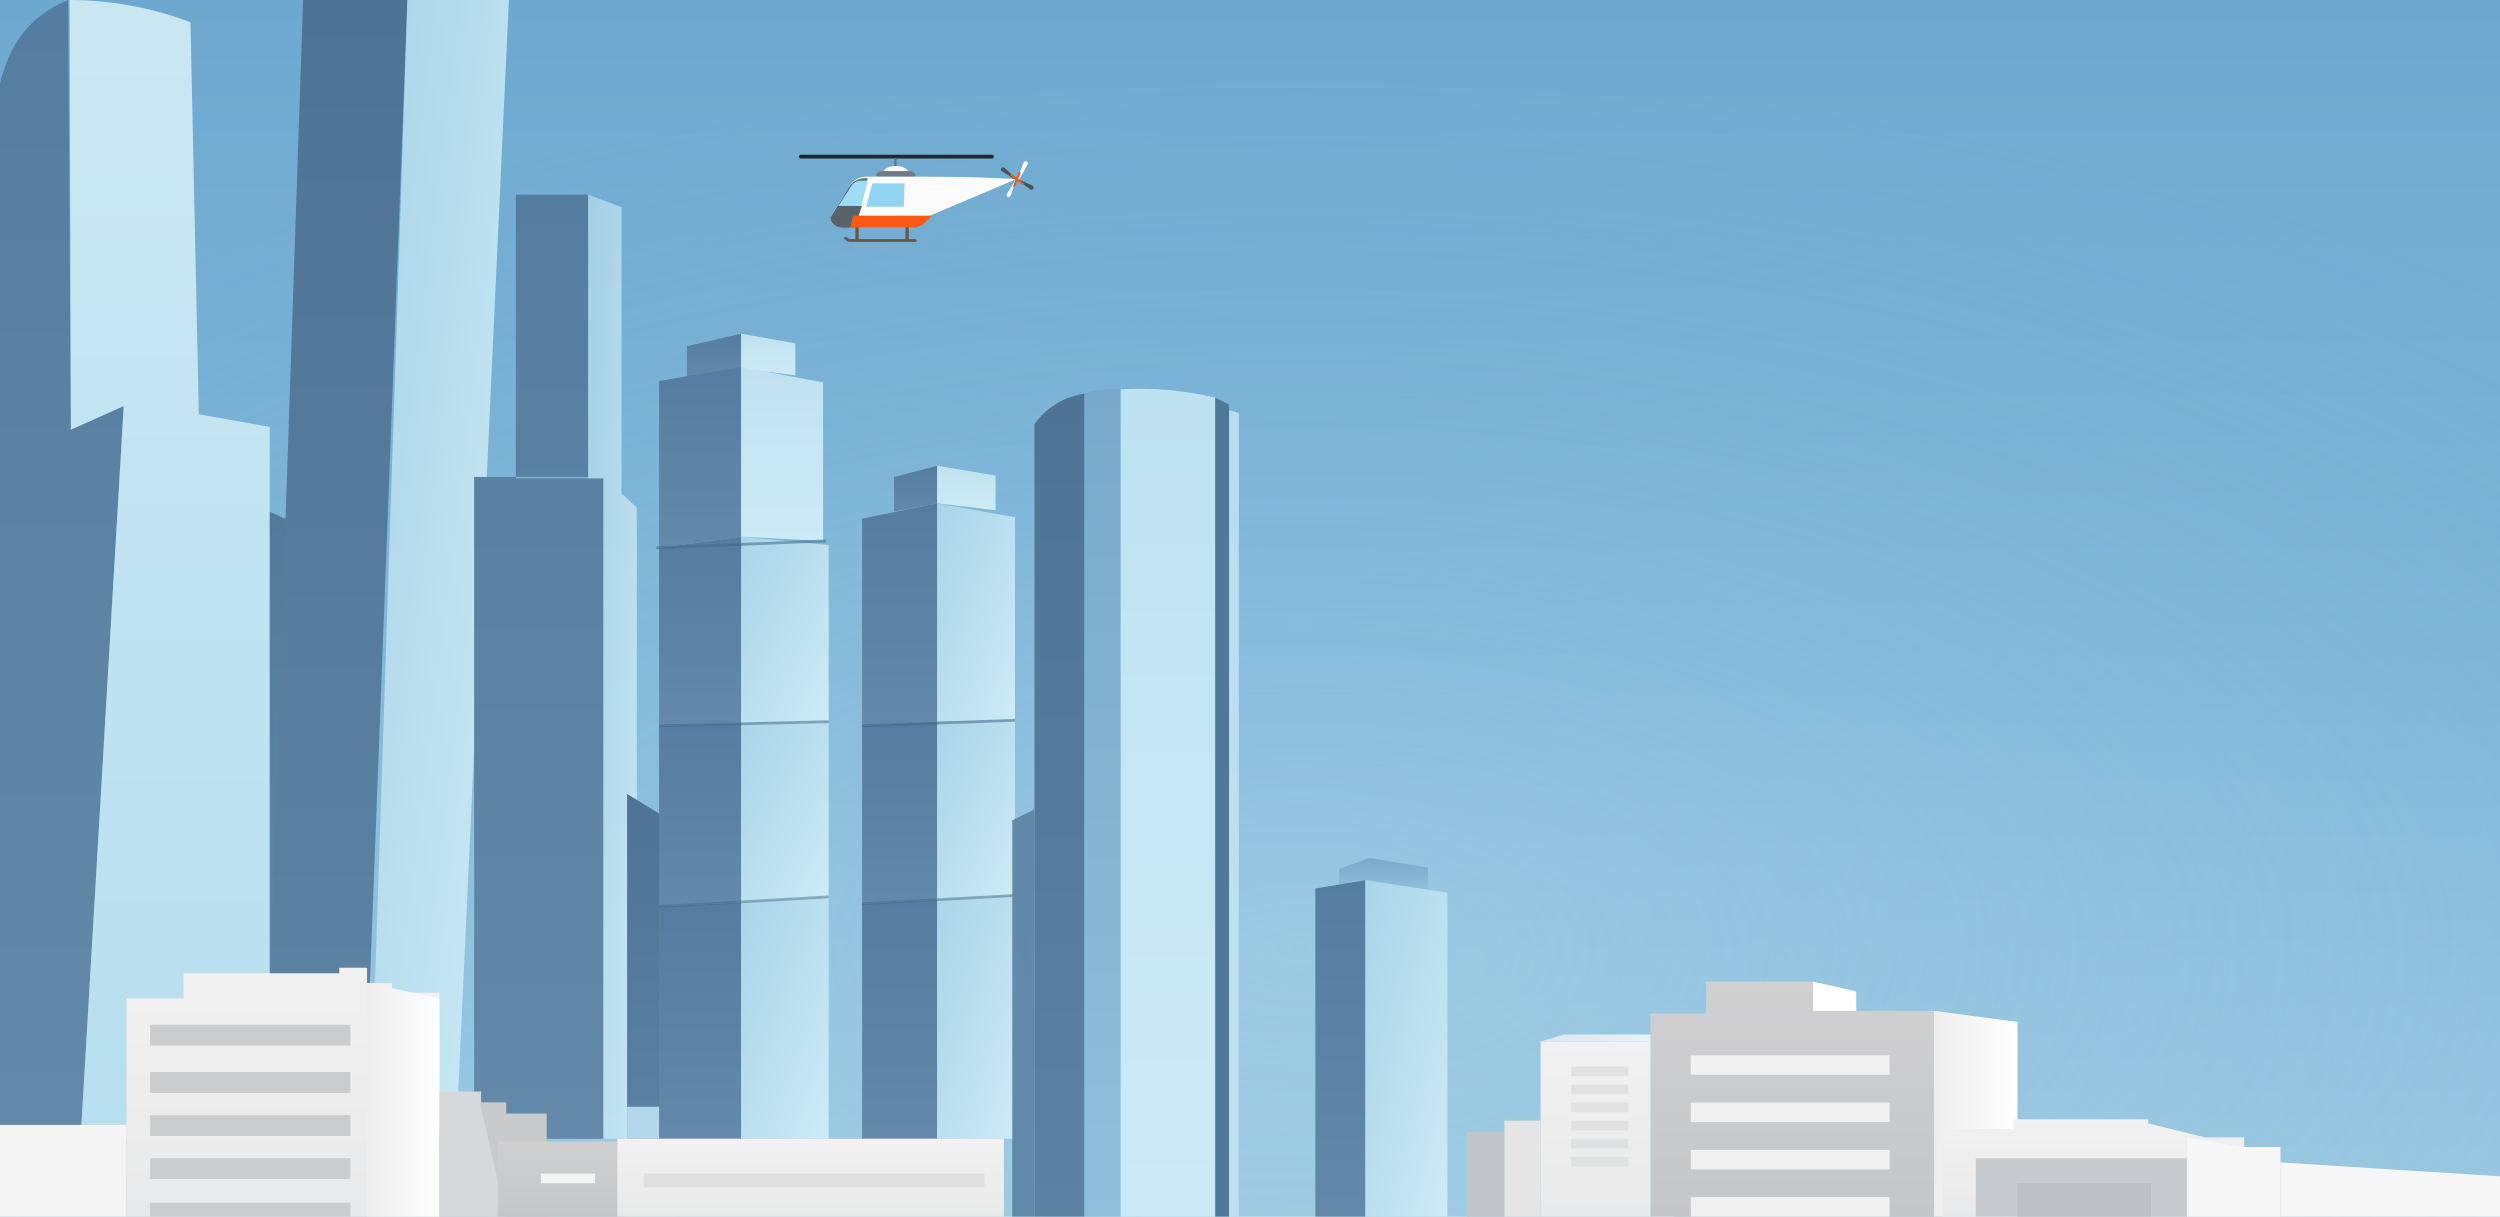
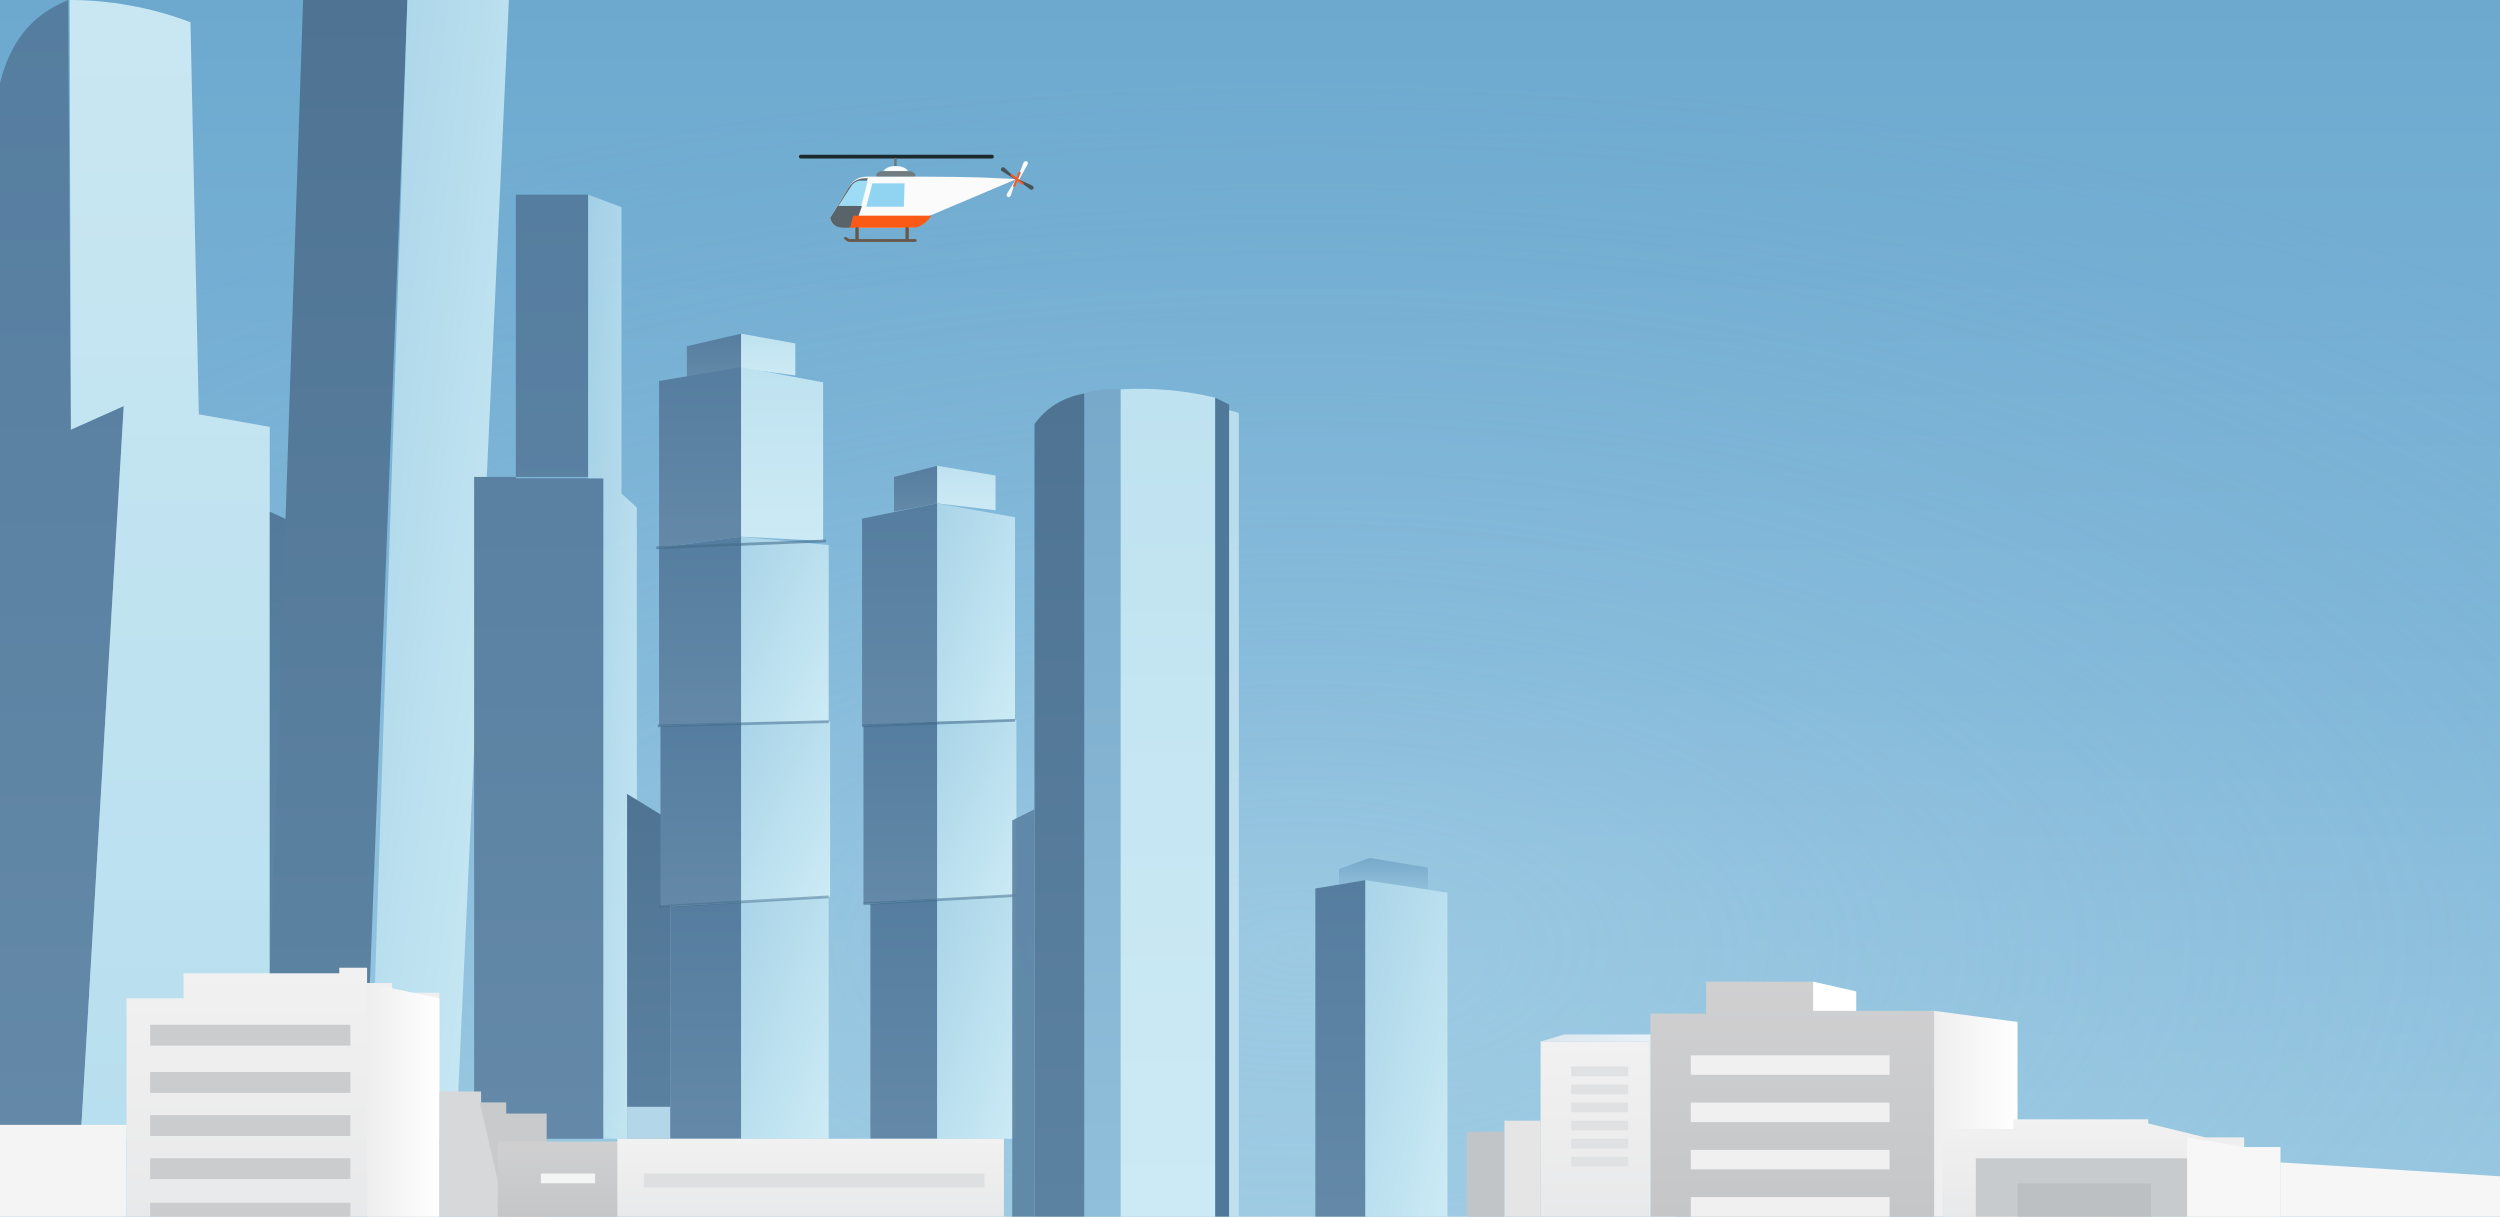
<svg xmlns="http://www.w3.org/2000/svg" viewBox="0 0 1798 875" role="img" aria-label="Вручную отрисованный городской фон">
  <defs>
    <linearGradient id="skyV" x1="0" y1="0" x2="0" y2="1">
      <stop offset="0" stop-color="#6da9cf" />
      <stop offset="0.56" stop-color="#7fb6d8" />
      <stop offset="1" stop-color="#9bc9e2" />
    </linearGradient>
    <radialGradient id="skyGlow" cx="52%" cy="78%" r="72%">
      <stop offset="0" stop-color="#b1d7ea" stop-opacity=".42" />
      <stop offset=".58" stop-color="#9ac8e1" stop-opacity=".16" />
      <stop offset="1" stop-color="#6fa9ce" stop-opacity="0" />
    </radialGradient>
    <linearGradient id="blueDark" x1="0" y1="0" x2="0" y2="1">
      <stop offset="0" stop-color="#557d9f" />
      <stop offset="1" stop-color="#6489a8" />
    </linearGradient>
    <linearGradient id="blueDark2" x1="0" y1="0" x2="0" y2="1">
      <stop offset="0" stop-color="#4e7393" />
      <stop offset="1" stop-color="#5c82a1" />
    </linearGradient>
    <linearGradient id="blueMid" x1="0" y1="0" x2="0" y2="1">
      <stop offset="0" stop-color="#79a9ca" />
      <stop offset="1" stop-color="#8fbfda" />
    </linearGradient>
    <linearGradient id="blueLight" x1="0" y1="0" x2="0" y2="1">
      <stop offset="0" stop-color="#bfe2f0" />
      <stop offset="1" stop-color="#cceaf5" />
    </linearGradient>
    <linearGradient id="blueLight2" x1="0" y1="0" x2="1" y2="1">
      <stop offset="0" stop-color="#a9d4e8" />
      <stop offset="1" stop-color="#ccebf5" />
    </linearGradient>
    <linearGradient id="bluePale" x1="0" y1="0" x2="0" y2="1">
      <stop offset="0" stop-color="#c9e7f2" />
      <stop offset="1" stop-color="#b8dfef" />
    </linearGradient>
    <linearGradient id="whiteFront" x1="0" y1="0" x2="0" y2="1">
      <stop offset="0" stop-color="#f2f1f1" />
      <stop offset="1" stop-color="#e8e9ea" />
    </linearGradient>
    <linearGradient id="whiteSide" x1="0" y1="0" x2="1" y2="0">
      <stop offset="0" stop-color="#eeeeef" />
      <stop offset="1" stop-color="#ffffff" />
    </linearGradient>
    <linearGradient id="grayFront" x1="0" y1="0" x2="0" y2="1">
      <stop offset="0" stop-color="#d0d0d1" />
      <stop offset="1" stop-color="#c4c6c8" />
    </linearGradient>
    <linearGradient id="graySide" x1="0" y1="0" x2="1" y2="0">
      <stop offset="0" stop-color="#c4c6c8" />
      <stop offset="1" stop-color="#ececed" />
    </linearGradient>
    <filter id="tinySoft" x="-10%" y="-10%" width="120%" height="120%">
      <feGaussianBlur stdDeviation=".28" />
    </filter>
  </defs>
  <rect width="1798" height="875" fill="url(#skyV)" />
  <rect width="1798" height="875" fill="url(#skyGlow)" />
  <g class="building" id="building-01">
    <path d="M0 60 C7 31 22 11 49 0 L51 309 L89 292 L58 819 H0 Z" fill="url(#blueDark)" />
    <path d="M50 0 C78 0 108 5 137 16 L143 298 L194 307 L194 819 H58 L89 292 L51 309 Z" fill="url(#bluePale)" />
    <path d="M194 368 L218 379 V819 H194 Z" fill="url(#blueDark2)" opacity=".88" />
  </g>
  <g class="building" id="building-02">
    <path d="M218 0 H293 L266 708 H194 Z" fill="url(#blueDark2)" />
    <path d="M293 0 H366 L328 819 H266 Z" fill="url(#blueLight2)" />
  </g>
  <g class="building" id="building-03">
    <path d="M371 140 H423 L423 343 H341 V819 H434 V344 H371 Z" fill="url(#blueDark)" />
    <path d="M423 140 L447 149 V355 L458 365 V819 H434 V344 H423 Z" fill="url(#blueLight2)" opacity=".88" />
  </g>
  <g class="building" id="building-04">
    <path d="M451 571 L482 590 V819 H451 Z" fill="url(#blueDark2)" />
    <path d="M451 796 H483 V819 H451 Z" fill="#bce0ef" opacity=".9" />
  </g>
  <g class="building" id="building-05">
    <path d="M494 249 L533 240 V265 L494 271 Z" fill="url(#blueDark)" />
    <path d="M533 240 L572 247 V270 L533 265 Z" fill="url(#blueLight)" />
    <path d="M474 274 L533 264 V386 L474 394 Z" fill="url(#blueDark)" />
    <path d="M533 264 L592 275 V389 L533 386 Z" fill="url(#blueLight)" />
    <path d="M474 394 L533 386 V520 L474 522 Z" fill="url(#blueDark)" />
    <path d="M533 386 L596 392 V519 L533 520 Z" fill="url(#blueLight2)" />
-     <path d="M474 522 L533 520 V649 L474 652 Z" fill="url(#blueDark)" />
-     <path d="M533 520 L596 519 V645 L533 649 Z" fill="url(#blueLight2)" />
-     <path d="M474 652 L533 649 V819 H474 Z" fill="url(#blueDark)" />
+     <path d="M475 522 L533 520 V649 L475 652 Z" fill="url(#blueDark)" />
+     <path d="M533 520 L597 519 V645 L533 649 Z" fill="url(#blueLight2)" />
+     <path d="M482 652 L533 649 V819 H482 Z" fill="url(#blueDark)" />
    <path d="M533 649 L596 645 V819 H533 Z" fill="url(#blueLight2)" />
    <path d="M472 394 L594 389" stroke="#3f6887" stroke-width="2" opacity=".55" />
-     <path d="M474 522 L596 519" stroke="#3f6887" stroke-width="2" opacity=".50" />
+     <path d="M473 522 L596 519" stroke="#3f6887" stroke-width="2" opacity=".50" />
    <path d="M474 652 L596 645" stroke="#3f6887" stroke-width="2" opacity=".46" />
  </g>
  <g class="building" id="building-06">
    <path d="M643 343 L674 335 V362 L643 368 Z" fill="url(#blueDark)" />
    <path d="M674 335 L716 342 V367 L674 362 Z" fill="url(#blueLight)" />
    <path d="M620 373 L674 362 V519 L620 522 Z" fill="url(#blueDark)" />
    <path d="M674 362 L730 372 V518 L674 519 Z" fill="url(#blueLight2)" />
-     <path d="M620 522 L674 519 V647 L620 650 Z" fill="url(#blueDark)" />
-     <path d="M674 519 L730 518 V644 L674 647 Z" fill="url(#blueLight2)" />
-     <path d="M620 650 L674 647 V819 H620 Z" fill="url(#blueDark)" />
-     <path d="M674 647 L730 644 V819 H674 Z" fill="url(#blueLight2)" />
+     <path d="M621 522 L674 519 V647 L621 650 Z" fill="url(#blueDark)" />
+     <path d="M674 519 L731 518 V644 L674 647 Z" fill="url(#blueLight2)" />
+     <path d="M626 650 L674 647 V819 H626 Z" fill="url(#blueDark)" />
+     <path d="M674 647 L731 644 V819 H674 Z" fill="url(#blueLight2)" />
    <path d="M620 522 L730 518" stroke="#3f6887" stroke-width="2" opacity=".55" />
-     <path d="M620 650 L730 644" stroke="#3f6887" stroke-width="2" opacity=".48" />
+     <path d="M621 650 L731 644" stroke="#3f6887" stroke-width="2" opacity=".48" />
  </g>
  <g class="building" id="building-07">
    <path d="M744 305 Q757 287 780 283 V875 H744 Z" fill="url(#blueDark2)" />
    <path d="M780 283 Q789 279 806 280 V875 H780 Z" fill="url(#blueMid)" />
    <path d="M806 280 Q840 278 874 286 V875 H806 Z" fill="url(#blueLight)" />
    <path d="M874 286 L884 291 V875 H874 Z" fill="#4f7899" />
    <path d="M884 295 L891 297 V875 H884 Z" fill="#c4e4f1" opacity=".85" />
    <path d="M728 590 L744 582 V875 H728 Z" fill="#5b82a2" opacity=".9" />
  </g>
  <g class="building" id="building-08">
    <path d="M963 625 L985 617 L1027 624 L1027 640 L963 638 Z" fill="url(#blueMid)" />
    <path d="M946 639 L982 633 V875 H946 Z" fill="url(#blueDark)" />
    <path d="M982 633 L1041 642 V875 H982 Z" fill="url(#blueLight2)" />
  </g>
  <g class="building" id="building-09">
    <path d="M91 718 H132 V700 H244 V696 H264 V707 H282 V714 H316 V875 H91 Z" fill="url(#whiteFront)" />
    <path d="M264 707 L316 718 V875 H264 Z" fill="url(#whiteSide)" />
    <g fill="#c9cbcd" opacity=".96">
      <rect x="108" y="737" width="144" height="15" />
      <rect x="108" y="771" width="144" height="15" />
      <rect x="108" y="802" width="144" height="15" />
      <rect x="108" y="833" width="144" height="15" />
      <rect x="108" y="865" width="144" height="10" />
    </g>
  </g>
  <g class="building" id="building-10">
    <path d="M316 785 H346 V793 H364 V801 H393 V875 H316 Z" fill="#d7d8d9" />
    <path d="M345 793 H364 V801 H393 V875 H364 Z" fill="#c4c6c8" opacity=".75" />
  </g>
  <g class="building" id="building-11">
    <rect x="358" y="821" width="93" height="54" fill="url(#grayFront)" />
    <rect x="389" y="844" width="39" height="7" fill="#f6f6f6" opacity=".93" />
  </g>
  <g class="building" id="building-12">
    <rect x="444" y="819" width="278" height="56" fill="url(#whiteFront)" />
    <rect x="463" y="844" width="245" height="10" fill="#dedfe0" />
  </g>
  <g class="building" id="building-13">
    <rect x="1055" y="814" width="27" height="61" fill="#c1c5c8" />
    <path d="M1082 806 H1108 V875 H1082 Z" fill="#e5e5e6" />
  </g>
  <g class="building" id="building-14">
    <path d="M1108 749 H1186 V875 H1108 Z" fill="url(#whiteFront)" />
    <path d="M1108 749 L1125 744 H1204 V875 H1186 V749 Z" fill="url(#whiteSide)" opacity=".78" />
    <g fill="#e0e1e2">
      <rect x="1130" y="767" width="41" height="7" />
      <rect x="1130" y="780" width="41" height="7" />
      <rect x="1130" y="793" width="41" height="7" />
      <rect x="1130" y="806" width="41" height="7" />
      <rect x="1130" y="819" width="41" height="7" />
      <rect x="1130" y="832" width="41" height="7" />
    </g>
  </g>
  <g class="building" id="building-15">
    <path d="M1187 729 H1227 V706 H1304 V713 L1335 727 H1391 V875 H1187 Z" fill="url(#grayFront)" />
    <path d="M1304 706 L1335 713 V727 H1304 Z" fill="#ffffff" />
    <path d="M1391 727 L1451 735 V875 H1391 Z" fill="url(#whiteSide)" />
    <g fill="#f0f0f1">
      <rect x="1216" y="759" width="143" height="14" />
      <rect x="1216" y="793" width="143" height="14" />
      <rect x="1216" y="827" width="143" height="14" />
      <rect x="1216" y="861" width="143" height="14" />
    </g>
  </g>
  <g class="building" id="building-16">
    <path d="M1397 812 H1448 V805 H1545 V808 L1586 818 H1614 V825 H1640 V875 H1397 Z" fill="url(#whiteFront)" />
    <path d="M1421 833 H1573 V875 H1421 Z" fill="#c8cbcd" />
    <path d="M1451 851 H1547 V875 H1451 Z" fill="#b9bdc0" opacity=".78" />
    <path d="M1573 818 L1614 825 H1640 V875 H1573 Z" fill="#f7f7f7" />
  </g>
  <path d="M0 809 H91 V875 H0 Z" fill="#f4f4f4" />
  <path d="M1640 836 L1798 846 V875 H1640 Z" fill="#f6f6f6" />
  <g id="helicopter" transform="translate(538 89) scale(.57)" filter="url(#tinySoft)">
    <rect x="64.2" y="39.1" width="245.9" height="4.8" rx="2.4" fill="#1d292e" />
    <rect x="184.5" y="43" width="3" height="12" rx="1.3" fill="#6a777d" />
    <path d="M170 61 C173 55.7 178.4 53.4 186.2 53.4 C194.2 53.4 199.8 55.7 202.7 61 Z" fill="#f8fafb" />
    <path d="M161.4 64.4 C163.2 61.2 166 59.7 170.1 59.7 H202.6 C207.1 59.7 210.2 61.6 211.4 64.4 L210.2 67 H162.7 Z" fill="#6f7b81" />
    <path d="M103.7 118.6 L126.3 81.1 C131.8 72 138.4 67.1 149.1 66.8 L225.6 66.8 C249 66.9 274 67.1 295 67.8 L338.6 69.8 L231 115.3 C227.3 116.5 223 121.9 217.6 126.3 C213.8 129.4 209.8 131 203 131 H119.2 C111 131 105.2 126.7 103.7 118.6 Z" fill="#fbfbfb" />
    <path d="M103.8 118.8 L126 81.7 C130.9 74 136 70 145.5 68.8 H151.2 L132.1 118.9 L128 131 H119.2 C111.4 131 105.5 126.7 103.8 118.8 Z" fill="#606c72" />
    <path d="M129.4 79.9 C132.2 75 136.3 72.2 141.6 71.8 H151.9 L143.8 103.7 H113.9 Z" fill="#9edbf4" />
    <path d="M156 75.2 H197.5 L196.6 104.7 H148.2 Z" fill="#91d4f2" />
    <path d="M151.4 70.2 H158.1 L148.8 106 H142.3 Z" fill="#f8fafb" />
    <path d="M103.8 118.7 L113.4 103.8 H143.7 L134.5 131 H119.3 C111.3 131 105.6 126.9 103.8 118.7 Z" fill="#58636a" />
    <path d="M132.7 116 H231.5 C228.4 120.4 224 125.2 218.5 128.3 C214.6 130.5 210.8 131.2 204.5 131.2 H128.7 Z" fill="#fa5a18" />
    <g fill="#66584b">
      <rect x="135.4" y="130.4" width="4.2" height="15.6" rx="1.3" />
      <rect x="198.6" y="130.4" width="4.2" height="15.6" rx="1.3" />
      <path d="M121.7 143.2 C122.6 142.7 123.9 142.9 125 143.8 L128.1 145.5 H210.5 C211.9 145.5 212.8 146.3 212.8 147.4 C212.8 148.5 211.9 149.1 210.5 149.1 H128 C126.7 149.1 125.5 148.7 124.7 148 L121.2 145 C120.7 144.4 120.9 143.6 121.7 143.2 Z" />
    </g>
    <g>
      <path d="M337.4 68.7 L324 55.9 C322.3 54.3 320.4 54.6 319.4 56.3 C318.4 58 319.2 59.6 321.4 60.5 L340.2 72.4 Z" fill="#46535a" />
      <path d="M340.8 71.4 L355.7 82.6 C357.6 84 359.4 83.4 360.1 81.6 C360.8 79.8 359.8 78.4 357.7 77.6 L337.9 68.7 Z" fill="#46535a" />
      <path d="M340.2 68.2 L347.1 50.2 C347.9 47.9 349.8 46.5 351.6 47.4 C353.4 48.3 353.7 50.1 352.3 52 L341.2 72 Z" fill="#fbfcfc" />
      <path d="M337.8 71.8 L331.8 89.6 C331.1 92 329.4 93.3 327.7 92.4 C325.9 91.5 325.8 89.6 327 87.7 L338.8 68.8 Z" fill="#f7fafb" />
      <path d="M332.4 64.8 L346.5 75.6" stroke="#f15a24" stroke-width="2.7" stroke-linecap="round" />
      <path d="M342.6 61.8 L335.8 78.6" stroke="#f15a24" stroke-width="2.7" stroke-linecap="round" />
    </g>
  </g>
</svg>
